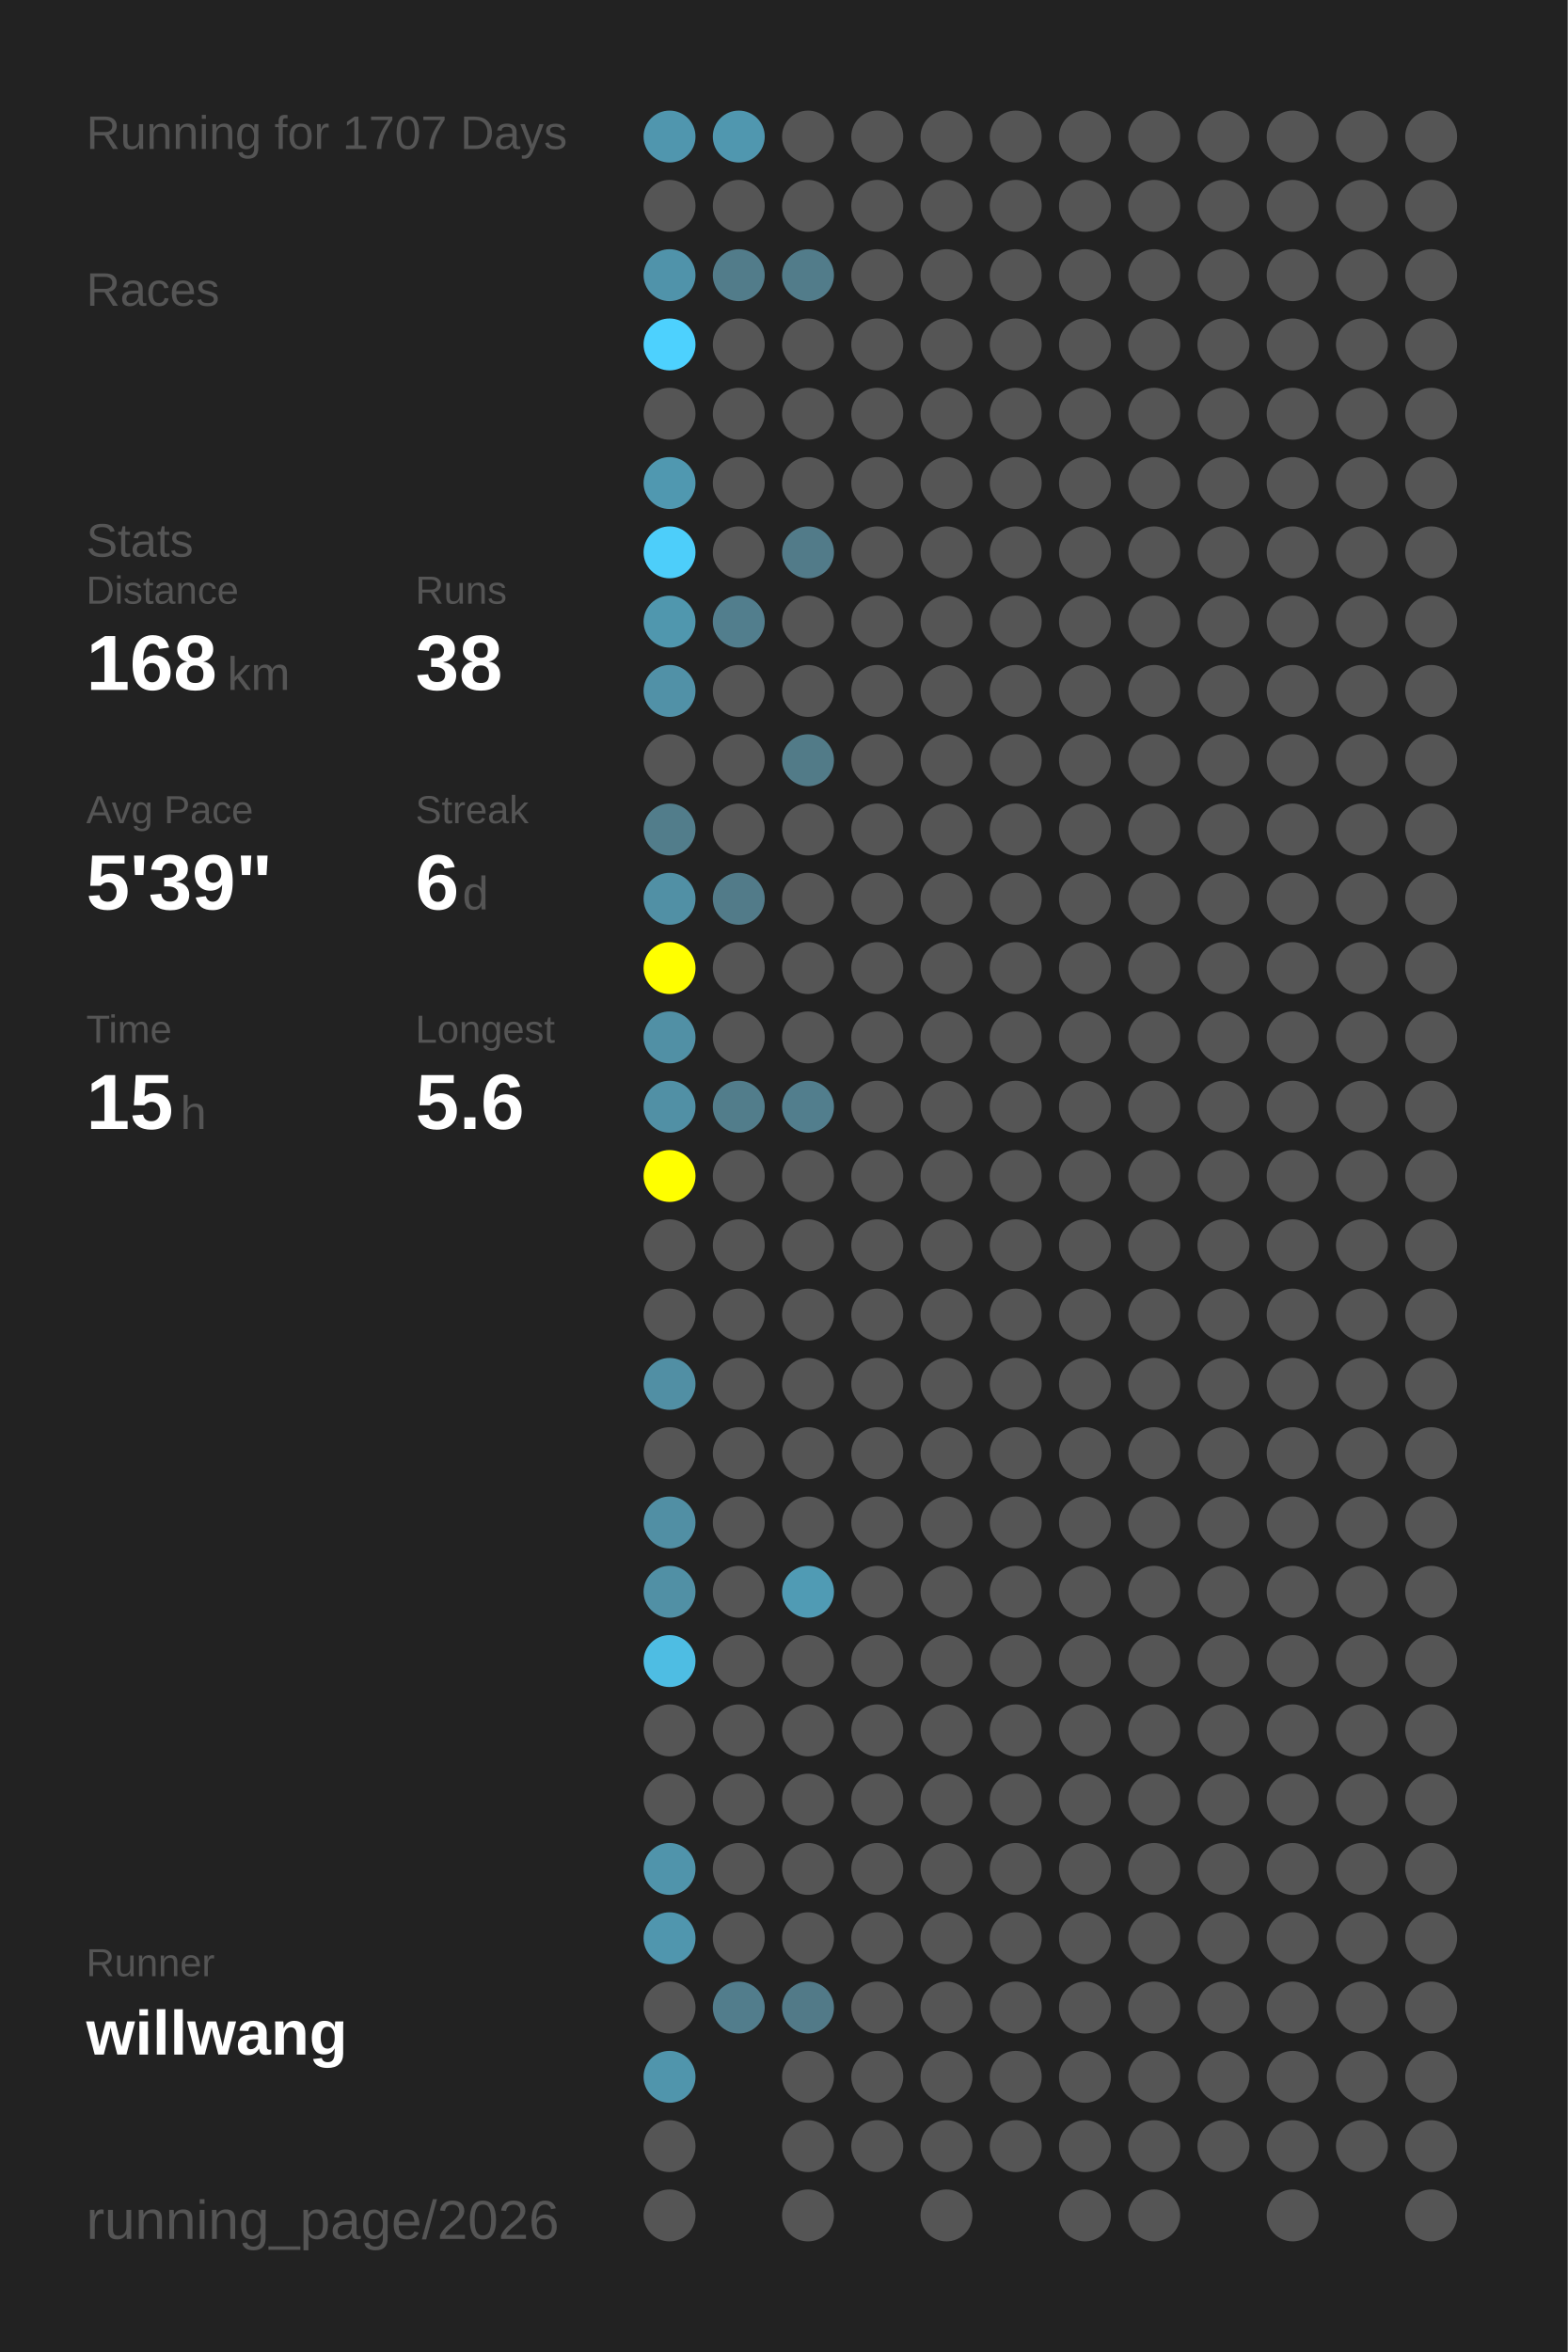
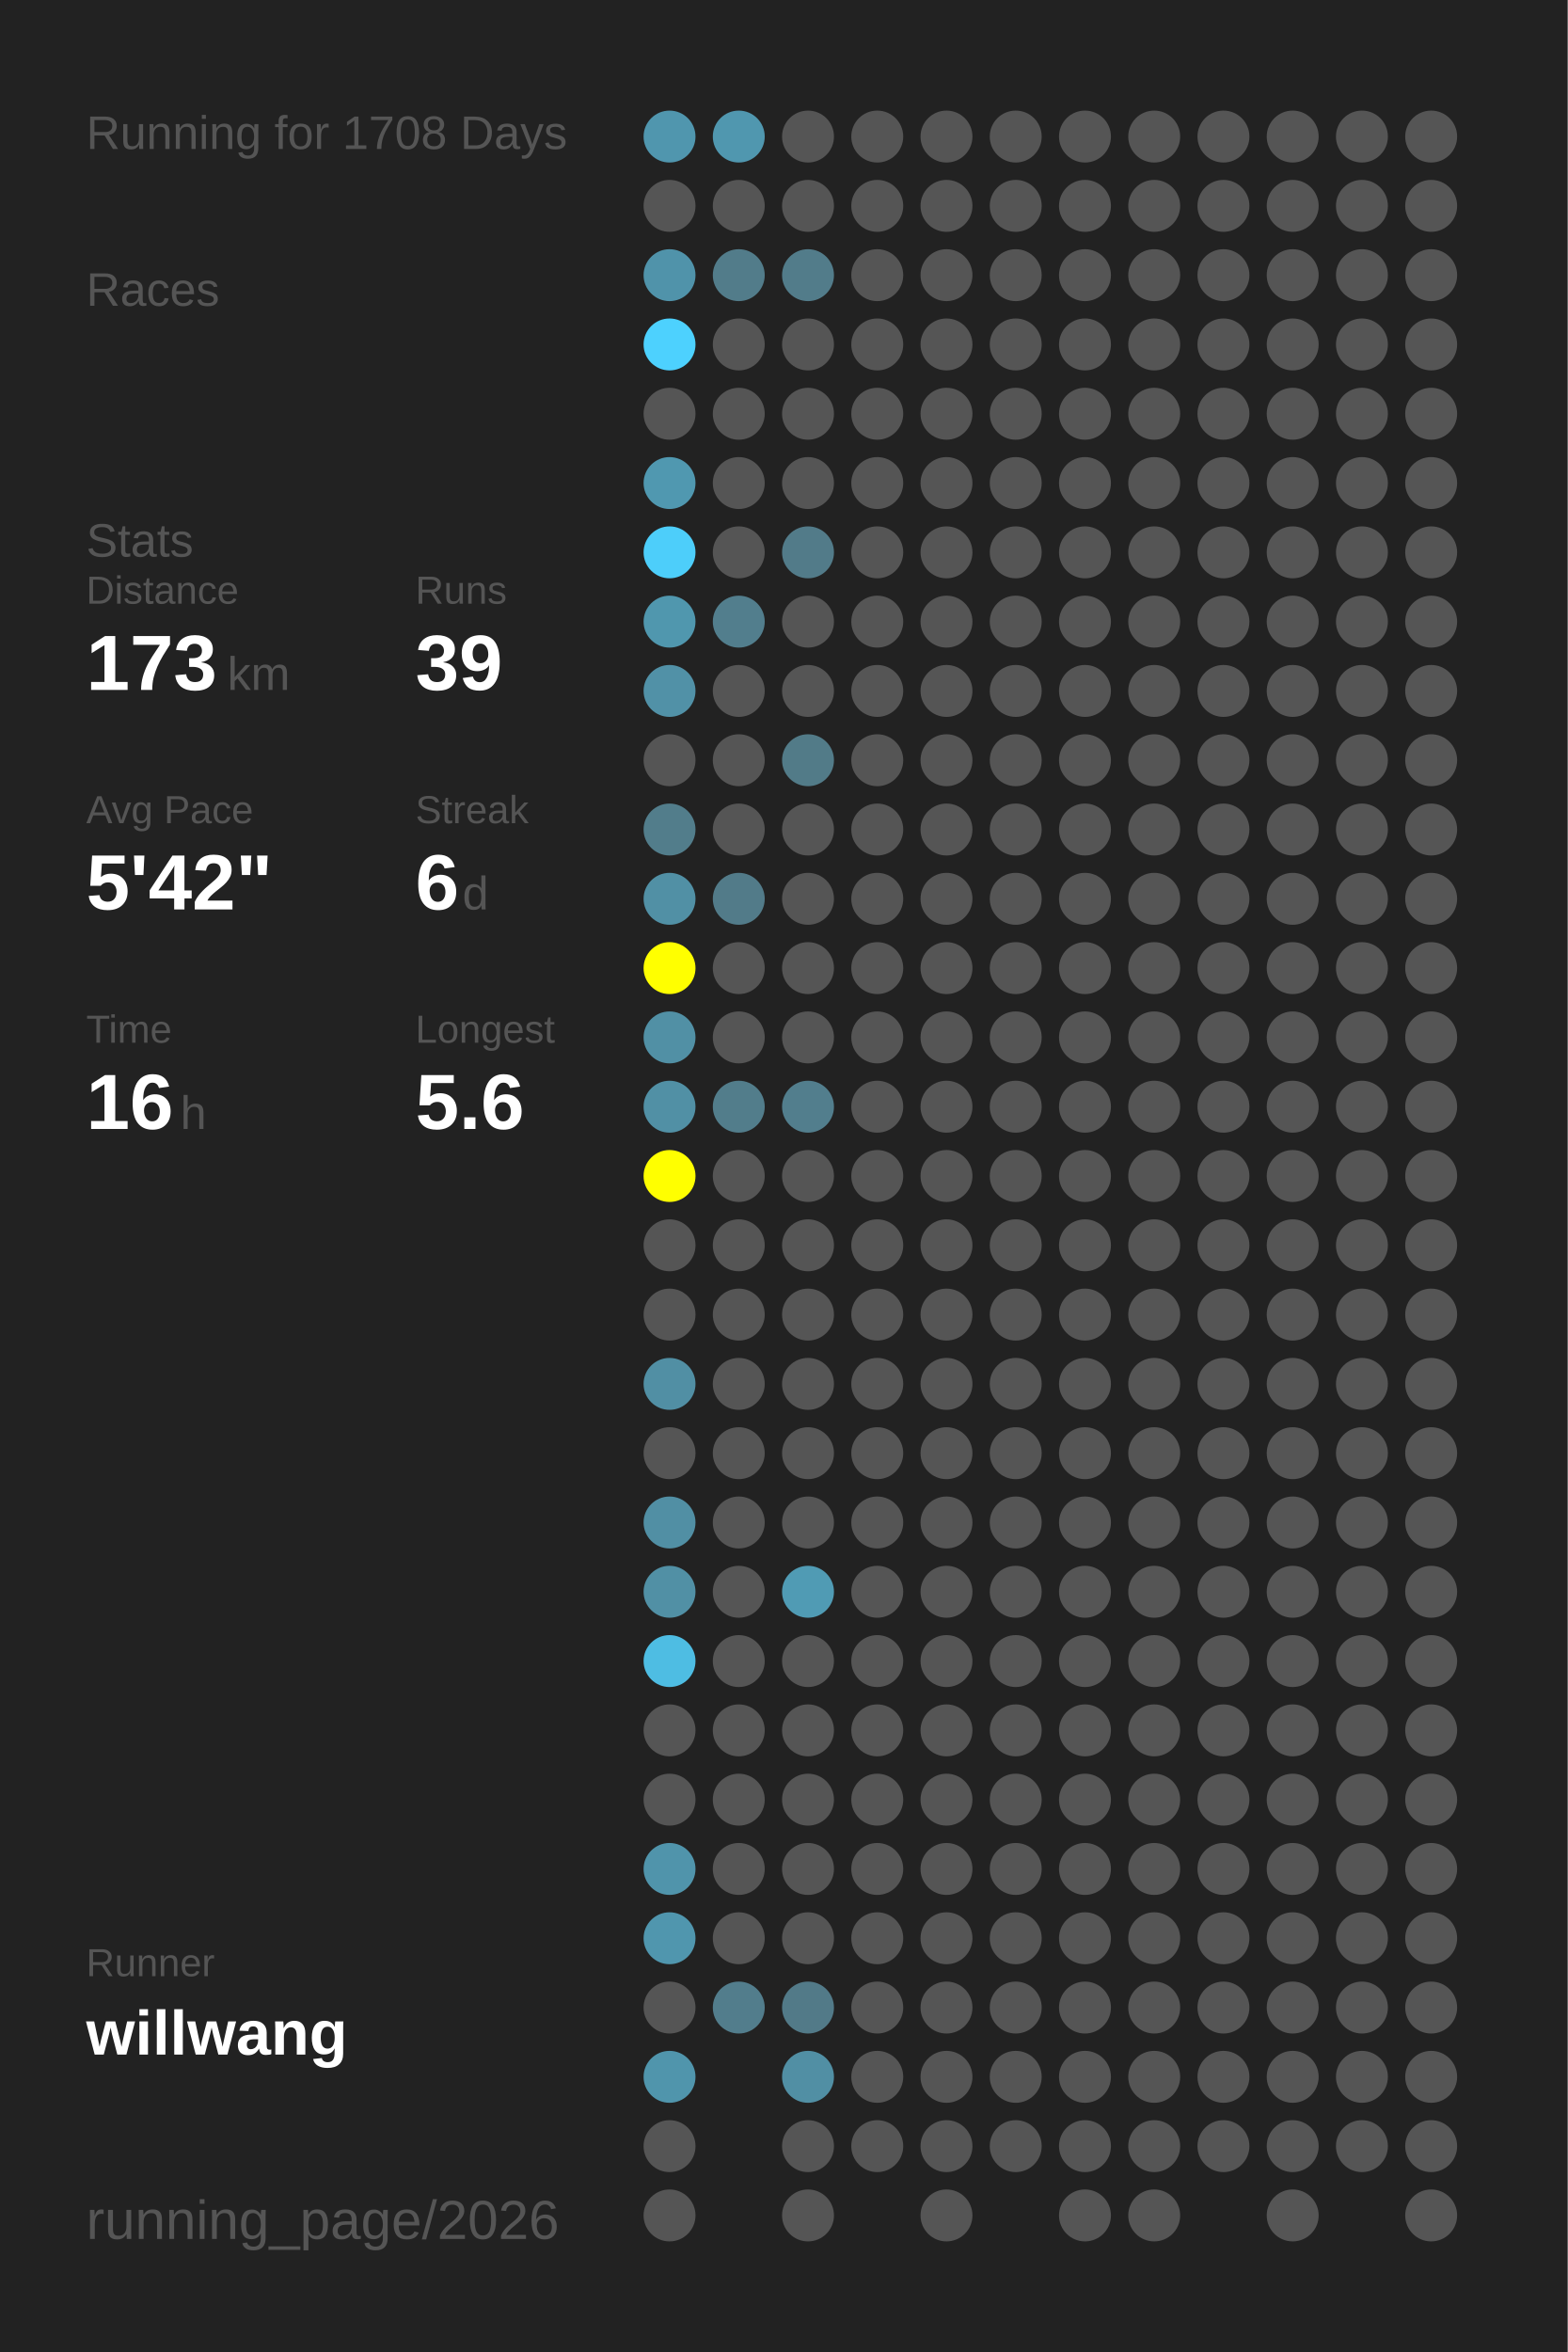
<svg xmlns="http://www.w3.org/2000/svg" baseProfile="full" height="300mm" version="1.1" viewBox="0,0,200,300" width="200mm">
  <defs />
  <rect fill="#222222" height="300" width="200" x="0" y="0" />
-   <text fill="#555555" style="font-size:6px; font-family:Arial;" x="11" y="19">Running for 1707 Days</text>
+   <text fill="#555555" style="font-size:6px; font-family:Arial;" x="11" y="19">Running for 1708 Days</text>
  <text fill="#555555" style="font-size:6px; font-family:Arial;" x="11" y="39">Races</text>
  <text fill="#555555" style="font-size:6px; font-family:Arial;" x="11" y="71">Stats</text>
  <text fill="#555555" style="font-size:5px; font-family:Arial;" x="11" y="77">Distance</text>
-   <text fill="#FFFFFF" style="font-size:10px; font-family:Arial; font-weight:bold;" x="11" y="88">168</text>
+   <text fill="#FFFFFF" style="font-size:10px; font-family:Arial; font-weight:bold;" x="11" y="88">173</text>
  <text fill="#555555" style="font-size:6px; font-family:Arial;" x="29" y="88">km</text>
  <text fill="#555555" style="font-size:5px; font-family:Arial;" x="53" y="77">Runs</text>
-   <text fill="#FFFFFF" style="font-size:10px; font-family:Arial; font-weight:bold;" x="53" y="88">38</text>
+   <text fill="#FFFFFF" style="font-size:10px; font-family:Arial; font-weight:bold;" x="53" y="88">39</text>
  <text fill="#555555" style="font-size:5px; font-family:Arial;" x="11" y="105">Avg Pace</text>
-   <text fill="#FFFFFF" style="font-size:10px; font-family:Arial; font-weight:bold;" x="11" y="116">5'39"</text>
+   <text fill="#FFFFFF" style="font-size:10px; font-family:Arial; font-weight:bold;" x="11" y="116">5'42"</text>
  <text fill="#555555" style="font-size:5px; font-family:Arial;" x="53" y="105">Streak</text>
  <text fill="#FFFFFF" style="font-size:10px; font-family:Arial; font-weight:bold;" x="53" y="116">6</text>
  <text fill="#555555" style="font-size:6px; font-family:Arial;" x="59" y="116">d</text>
  <text fill="#555555" style="font-size:5px; font-family:Arial;" x="11" y="133">Time</text>
-   <text fill="#FFFFFF" style="font-size:10px; font-family:Arial; font-weight:bold;" x="11" y="144">15</text>
+   <text fill="#FFFFFF" style="font-size:10px; font-family:Arial; font-weight:bold;" x="11" y="144">16</text>
  <text fill="#555555" style="font-size:6px; font-family:Arial;" x="23" y="144">h</text>
  <text fill="#555555" style="font-size:5px; font-family:Arial;" x="53" y="133">Longest</text>
  <text fill="#FFFFFF" style="font-size:10px; font-family:Arial; font-weight:bold;" x="53" y="144">5.6</text>
  <text fill="#555555" style="font-size:5px; font-family:Arial;" x="11" y="252.065">Runner</text>
  <text fill="#FFFFFF" style="font-size:8px; font-family:Arial; font-weight:bold;" x="11" y="262.065">willwang</text>
  <text fill="#555555" style="font-size:7px; font-family:Arial;" x="11" y="285.581">running_page/2026</text>
  <circle cx="85.417" cy="17.419" fill="#5096ae" r="3.312" />
  <circle cx="85.417" cy="26.258" fill="#555555" r="3.312" />
  <circle cx="85.417" cy="35.097" fill="#5093aa" r="3.312" />
  <circle cx="85.417" cy="43.935" fill="#4dd1fe" r="3.312" />
  <circle cx="85.417" cy="52.774" fill="#555555" r="3.312" />
  <circle cx="85.417" cy="61.613" fill="#5098b0" r="3.312" />
  <circle cx="85.417" cy="70.452" fill="#4dcefa" r="3.312" />
  <circle cx="85.417" cy="79.29" fill="#5097ae" r="3.312" />
  <circle cx="85.417" cy="88.129" fill="#5191a7" r="3.312" />
  <circle cx="85.417" cy="96.968" fill="#555555" r="3.312" />
  <circle cx="85.417" cy="105.806" fill="#527d8b" r="3.312" />
  <circle cx="85.417" cy="114.645" fill="#5190a5" r="3.312" />
  <circle cx="85.417" cy="123.484" fill="#FFFF00" r="3.312" />
  <circle cx="85.417" cy="132.323" fill="#5190a5" r="3.312" />
  <circle cx="85.417" cy="141.161" fill="#5190a5" r="3.312" />
  <circle cx="85.417" cy="150" fill="#FFFF00" r="3.312" />
  <circle cx="85.417" cy="158.839" fill="#555555" r="3.312" />
  <circle cx="85.417" cy="167.677" fill="#555555" r="3.312" />
  <circle cx="85.417" cy="176.516" fill="#518fa4" r="3.312" />
  <circle cx="85.417" cy="185.355" fill="#555555" r="3.312" />
  <circle cx="85.417" cy="194.194" fill="#518fa4" r="3.312" />
  <circle cx="85.417" cy="203.032" fill="#5190a5" r="3.312" />
  <circle cx="85.417" cy="211.871" fill="#4ebde3" r="3.312" />
  <circle cx="85.417" cy="220.71" fill="#555555" r="3.312" />
  <circle cx="85.417" cy="229.548" fill="#555555" r="3.312" />
  <circle cx="85.417" cy="238.387" fill="#5094ab" r="3.312" />
  <circle cx="85.417" cy="247.226" fill="#5096ae" r="3.312" />
  <circle cx="85.417" cy="256.065" fill="#555555" r="3.312" />
  <circle cx="85.417" cy="264.903" fill="#5095ac" r="3.312" />
  <circle cx="85.417" cy="273.742" fill="#555555" r="3.312" />
  <circle cx="85.417" cy="282.581" fill="#555555" r="3.312" />
  <circle cx="94.25" cy="17.419" fill="#5097af" r="3.312" />
  <circle cx="94.25" cy="26.258" fill="#555555" r="3.312" />
  <circle cx="94.25" cy="35.097" fill="#527c8a" r="3.312" />
  <circle cx="94.25" cy="43.935" fill="#555555" r="3.312" />
  <circle cx="94.25" cy="52.774" fill="#555555" r="3.312" />
  <circle cx="94.25" cy="61.613" fill="#555555" r="3.312" />
  <circle cx="94.25" cy="70.452" fill="#555555" r="3.312" />
  <circle cx="94.25" cy="79.29" fill="#527e8d" r="3.312" />
  <circle cx="94.25" cy="88.129" fill="#555555" r="3.312" />
  <circle cx="94.25" cy="96.968" fill="#555555" r="3.312" />
  <circle cx="94.25" cy="105.806" fill="#555555" r="3.312" />
  <circle cx="94.25" cy="114.645" fill="#527b89" r="3.312" />
  <circle cx="94.25" cy="123.484" fill="#555555" r="3.312" />
  <circle cx="94.25" cy="132.323" fill="#555555" r="3.312" />
  <circle cx="94.25" cy="141.161" fill="#527d8b" r="3.312" />
  <circle cx="94.25" cy="150" fill="#555555" r="3.312" />
  <circle cx="94.25" cy="158.839" fill="#555555" r="3.312" />
  <circle cx="94.25" cy="167.677" fill="#555555" r="3.312" />
  <circle cx="94.25" cy="176.516" fill="#555555" r="3.312" />
  <circle cx="94.25" cy="185.355" fill="#555555" r="3.312" />
  <circle cx="94.25" cy="194.194" fill="#555555" r="3.312" />
  <circle cx="94.25" cy="203.032" fill="#555555" r="3.312" />
  <circle cx="94.25" cy="211.871" fill="#555555" r="3.312" />
  <circle cx="94.25" cy="220.71" fill="#555555" r="3.312" />
  <circle cx="94.25" cy="229.548" fill="#555555" r="3.312" />
  <circle cx="94.25" cy="238.387" fill="#555555" r="3.312" />
  <circle cx="94.25" cy="247.226" fill="#555555" r="3.312" />
  <circle cx="94.25" cy="256.065" fill="#527d8c" r="3.312" />
  <circle cx="103.083" cy="17.419" fill="#555555" r="3.312" />
  <circle cx="103.083" cy="26.258" fill="#555555" r="3.312" />
  <circle cx="103.083" cy="35.097" fill="#527c8a" r="3.312" />
  <circle cx="103.083" cy="43.935" fill="#555555" r="3.312" />
  <circle cx="103.083" cy="52.774" fill="#555555" r="3.312" />
  <circle cx="103.083" cy="61.613" fill="#555555" r="3.312" />
  <circle cx="103.083" cy="70.452" fill="#527b89" r="3.312" />
  <circle cx="103.083" cy="79.29" fill="#555555" r="3.312" />
  <circle cx="103.083" cy="88.129" fill="#555555" r="3.312" />
  <circle cx="103.083" cy="96.968" fill="#527b88" r="3.312" />
  <circle cx="103.083" cy="105.806" fill="#555555" r="3.312" />
  <circle cx="103.083" cy="114.645" fill="#555555" r="3.312" />
  <circle cx="103.083" cy="123.484" fill="#555555" r="3.312" />
  <circle cx="103.083" cy="132.323" fill="#555555" r="3.312" />
  <circle cx="103.083" cy="141.161" fill="#527e8d" r="3.312" />
  <circle cx="103.083" cy="150" fill="#555555" r="3.312" />
  <circle cx="103.083" cy="158.839" fill="#555555" r="3.312" />
  <circle cx="103.083" cy="167.677" fill="#555555" r="3.312" />
  <circle cx="103.083" cy="176.516" fill="#555555" r="3.312" />
  <circle cx="103.083" cy="185.355" fill="#555555" r="3.312" />
  <circle cx="103.083" cy="194.194" fill="#555555" r="3.312" />
  <circle cx="103.083" cy="203.032" fill="#509bb4" r="3.312" />
  <circle cx="103.083" cy="211.871" fill="#555555" r="3.312" />
  <circle cx="103.083" cy="220.71" fill="#555555" r="3.312" />
  <circle cx="103.083" cy="229.548" fill="#555555" r="3.312" />
  <circle cx="103.083" cy="238.387" fill="#555555" r="3.312" />
  <circle cx="103.083" cy="247.226" fill="#555555" r="3.312" />
  <circle cx="103.083" cy="256.065" fill="#527a88" r="3.312" />
-   <circle cx="103.083" cy="264.903" fill="#555555" r="3.312" />
+   <circle cx="103.083" cy="264.903" fill="#518fa4" r="3.312" />
  <circle cx="103.083" cy="273.742" fill="#555555" r="3.312" />
  <circle cx="103.083" cy="282.581" fill="#555555" r="3.312" />
  <circle cx="111.917" cy="17.419" fill="#555555" r="3.312" />
  <circle cx="111.917" cy="26.258" fill="#555555" r="3.312" />
  <circle cx="111.917" cy="35.097" fill="#555555" r="3.312" />
  <circle cx="111.917" cy="43.935" fill="#555555" r="3.312" />
  <circle cx="111.917" cy="52.774" fill="#555555" r="3.312" />
  <circle cx="111.917" cy="61.613" fill="#555555" r="3.312" />
  <circle cx="111.917" cy="70.452" fill="#555555" r="3.312" />
  <circle cx="111.917" cy="79.29" fill="#555555" r="3.312" />
  <circle cx="111.917" cy="88.129" fill="#555555" r="3.312" />
  <circle cx="111.917" cy="96.968" fill="#555555" r="3.312" />
  <circle cx="111.917" cy="105.806" fill="#555555" r="3.312" />
  <circle cx="111.917" cy="114.645" fill="#555555" r="3.312" />
  <circle cx="111.917" cy="123.484" fill="#555555" r="3.312" />
  <circle cx="111.917" cy="132.323" fill="#555555" r="3.312" />
  <circle cx="111.917" cy="141.161" fill="#555555" r="3.312" />
  <circle cx="111.917" cy="150" fill="#555555" r="3.312" />
  <circle cx="111.917" cy="158.839" fill="#555555" r="3.312" />
  <circle cx="111.917" cy="167.677" fill="#555555" r="3.312" />
  <circle cx="111.917" cy="176.516" fill="#555555" r="3.312" />
  <circle cx="111.917" cy="185.355" fill="#555555" r="3.312" />
  <circle cx="111.917" cy="194.194" fill="#555555" r="3.312" />
  <circle cx="111.917" cy="203.032" fill="#555555" r="3.312" />
  <circle cx="111.917" cy="211.871" fill="#555555" r="3.312" />
  <circle cx="111.917" cy="220.71" fill="#555555" r="3.312" />
  <circle cx="111.917" cy="229.548" fill="#555555" r="3.312" />
  <circle cx="111.917" cy="238.387" fill="#555555" r="3.312" />
  <circle cx="111.917" cy="247.226" fill="#555555" r="3.312" />
  <circle cx="111.917" cy="256.065" fill="#555555" r="3.312" />
  <circle cx="111.917" cy="264.903" fill="#555555" r="3.312" />
  <circle cx="111.917" cy="273.742" fill="#555555" r="3.312" />
  <circle cx="120.75" cy="17.419" fill="#555555" r="3.312" />
  <circle cx="120.75" cy="26.258" fill="#555555" r="3.312" />
  <circle cx="120.75" cy="35.097" fill="#555555" r="3.312" />
  <circle cx="120.75" cy="43.935" fill="#555555" r="3.312" />
  <circle cx="120.75" cy="52.774" fill="#555555" r="3.312" />
  <circle cx="120.75" cy="61.613" fill="#555555" r="3.312" />
  <circle cx="120.75" cy="70.452" fill="#555555" r="3.312" />
  <circle cx="120.75" cy="79.29" fill="#555555" r="3.312" />
  <circle cx="120.75" cy="88.129" fill="#555555" r="3.312" />
  <circle cx="120.75" cy="96.968" fill="#555555" r="3.312" />
  <circle cx="120.75" cy="105.806" fill="#555555" r="3.312" />
  <circle cx="120.75" cy="114.645" fill="#555555" r="3.312" />
  <circle cx="120.75" cy="123.484" fill="#555555" r="3.312" />
  <circle cx="120.75" cy="132.323" fill="#555555" r="3.312" />
  <circle cx="120.75" cy="141.161" fill="#555555" r="3.312" />
  <circle cx="120.75" cy="150" fill="#555555" r="3.312" />
  <circle cx="120.75" cy="158.839" fill="#555555" r="3.312" />
  <circle cx="120.75" cy="167.677" fill="#555555" r="3.312" />
  <circle cx="120.75" cy="176.516" fill="#555555" r="3.312" />
  <circle cx="120.75" cy="185.355" fill="#555555" r="3.312" />
  <circle cx="120.75" cy="194.194" fill="#555555" r="3.312" />
  <circle cx="120.75" cy="203.032" fill="#555555" r="3.312" />
  <circle cx="120.75" cy="211.871" fill="#555555" r="3.312" />
  <circle cx="120.75" cy="220.71" fill="#555555" r="3.312" />
  <circle cx="120.75" cy="229.548" fill="#555555" r="3.312" />
  <circle cx="120.75" cy="238.387" fill="#555555" r="3.312" />
  <circle cx="120.75" cy="247.226" fill="#555555" r="3.312" />
  <circle cx="120.75" cy="256.065" fill="#555555" r="3.312" />
  <circle cx="120.75" cy="264.903" fill="#555555" r="3.312" />
  <circle cx="120.75" cy="273.742" fill="#555555" r="3.312" />
  <circle cx="120.75" cy="282.581" fill="#555555" r="3.312" />
  <circle cx="129.583" cy="17.419" fill="#555555" r="3.312" />
  <circle cx="129.583" cy="26.258" fill="#555555" r="3.312" />
  <circle cx="129.583" cy="35.097" fill="#555555" r="3.312" />
  <circle cx="129.583" cy="43.935" fill="#555555" r="3.312" />
  <circle cx="129.583" cy="52.774" fill="#555555" r="3.312" />
  <circle cx="129.583" cy="61.613" fill="#555555" r="3.312" />
  <circle cx="129.583" cy="70.452" fill="#555555" r="3.312" />
  <circle cx="129.583" cy="79.29" fill="#555555" r="3.312" />
  <circle cx="129.583" cy="88.129" fill="#555555" r="3.312" />
  <circle cx="129.583" cy="96.968" fill="#555555" r="3.312" />
  <circle cx="129.583" cy="105.806" fill="#555555" r="3.312" />
  <circle cx="129.583" cy="114.645" fill="#555555" r="3.312" />
  <circle cx="129.583" cy="123.484" fill="#555555" r="3.312" />
  <circle cx="129.583" cy="132.323" fill="#555555" r="3.312" />
  <circle cx="129.583" cy="141.161" fill="#555555" r="3.312" />
  <circle cx="129.583" cy="150" fill="#555555" r="3.312" />
  <circle cx="129.583" cy="158.839" fill="#555555" r="3.312" />
  <circle cx="129.583" cy="167.677" fill="#555555" r="3.312" />
  <circle cx="129.583" cy="176.516" fill="#555555" r="3.312" />
  <circle cx="129.583" cy="185.355" fill="#555555" r="3.312" />
  <circle cx="129.583" cy="194.194" fill="#555555" r="3.312" />
  <circle cx="129.583" cy="203.032" fill="#555555" r="3.312" />
  <circle cx="129.583" cy="211.871" fill="#555555" r="3.312" />
  <circle cx="129.583" cy="220.71" fill="#555555" r="3.312" />
  <circle cx="129.583" cy="229.548" fill="#555555" r="3.312" />
  <circle cx="129.583" cy="238.387" fill="#555555" r="3.312" />
  <circle cx="129.583" cy="247.226" fill="#555555" r="3.312" />
  <circle cx="129.583" cy="256.065" fill="#555555" r="3.312" />
  <circle cx="129.583" cy="264.903" fill="#555555" r="3.312" />
  <circle cx="129.583" cy="273.742" fill="#555555" r="3.312" />
  <circle cx="138.417" cy="17.419" fill="#555555" r="3.312" />
  <circle cx="138.417" cy="26.258" fill="#555555" r="3.312" />
  <circle cx="138.417" cy="35.097" fill="#555555" r="3.312" />
  <circle cx="138.417" cy="43.935" fill="#555555" r="3.312" />
  <circle cx="138.417" cy="52.774" fill="#555555" r="3.312" />
  <circle cx="138.417" cy="61.613" fill="#555555" r="3.312" />
  <circle cx="138.417" cy="70.452" fill="#555555" r="3.312" />
  <circle cx="138.417" cy="79.29" fill="#555555" r="3.312" />
  <circle cx="138.417" cy="88.129" fill="#555555" r="3.312" />
  <circle cx="138.417" cy="96.968" fill="#555555" r="3.312" />
  <circle cx="138.417" cy="105.806" fill="#555555" r="3.312" />
  <circle cx="138.417" cy="114.645" fill="#555555" r="3.312" />
  <circle cx="138.417" cy="123.484" fill="#555555" r="3.312" />
  <circle cx="138.417" cy="132.323" fill="#555555" r="3.312" />
  <circle cx="138.417" cy="141.161" fill="#555555" r="3.312" />
  <circle cx="138.417" cy="150" fill="#555555" r="3.312" />
  <circle cx="138.417" cy="158.839" fill="#555555" r="3.312" />
  <circle cx="138.417" cy="167.677" fill="#555555" r="3.312" />
  <circle cx="138.417" cy="176.516" fill="#555555" r="3.312" />
  <circle cx="138.417" cy="185.355" fill="#555555" r="3.312" />
  <circle cx="138.417" cy="194.194" fill="#555555" r="3.312" />
  <circle cx="138.417" cy="203.032" fill="#555555" r="3.312" />
  <circle cx="138.417" cy="211.871" fill="#555555" r="3.312" />
  <circle cx="138.417" cy="220.71" fill="#555555" r="3.312" />
  <circle cx="138.417" cy="229.548" fill="#555555" r="3.312" />
  <circle cx="138.417" cy="238.387" fill="#555555" r="3.312" />
  <circle cx="138.417" cy="247.226" fill="#555555" r="3.312" />
  <circle cx="138.417" cy="256.065" fill="#555555" r="3.312" />
  <circle cx="138.417" cy="264.903" fill="#555555" r="3.312" />
  <circle cx="138.417" cy="273.742" fill="#555555" r="3.312" />
  <circle cx="138.417" cy="282.581" fill="#555555" r="3.312" />
  <circle cx="147.25" cy="17.419" fill="#555555" r="3.312" />
  <circle cx="147.25" cy="26.258" fill="#555555" r="3.312" />
  <circle cx="147.25" cy="35.097" fill="#555555" r="3.312" />
  <circle cx="147.25" cy="43.935" fill="#555555" r="3.312" />
  <circle cx="147.25" cy="52.774" fill="#555555" r="3.312" />
  <circle cx="147.25" cy="61.613" fill="#555555" r="3.312" />
  <circle cx="147.25" cy="70.452" fill="#555555" r="3.312" />
  <circle cx="147.25" cy="79.29" fill="#555555" r="3.312" />
  <circle cx="147.25" cy="88.129" fill="#555555" r="3.312" />
  <circle cx="147.25" cy="96.968" fill="#555555" r="3.312" />
  <circle cx="147.25" cy="105.806" fill="#555555" r="3.312" />
  <circle cx="147.25" cy="114.645" fill="#555555" r="3.312" />
  <circle cx="147.25" cy="123.484" fill="#555555" r="3.312" />
  <circle cx="147.25" cy="132.323" fill="#555555" r="3.312" />
  <circle cx="147.25" cy="141.161" fill="#555555" r="3.312" />
  <circle cx="147.25" cy="150" fill="#555555" r="3.312" />
  <circle cx="147.25" cy="158.839" fill="#555555" r="3.312" />
  <circle cx="147.25" cy="167.677" fill="#555555" r="3.312" />
  <circle cx="147.25" cy="176.516" fill="#555555" r="3.312" />
  <circle cx="147.25" cy="185.355" fill="#555555" r="3.312" />
  <circle cx="147.25" cy="194.194" fill="#555555" r="3.312" />
  <circle cx="147.25" cy="203.032" fill="#555555" r="3.312" />
  <circle cx="147.25" cy="211.871" fill="#555555" r="3.312" />
  <circle cx="147.25" cy="220.71" fill="#555555" r="3.312" />
  <circle cx="147.25" cy="229.548" fill="#555555" r="3.312" />
  <circle cx="147.25" cy="238.387" fill="#555555" r="3.312" />
  <circle cx="147.25" cy="247.226" fill="#555555" r="3.312" />
  <circle cx="147.25" cy="256.065" fill="#555555" r="3.312" />
  <circle cx="147.25" cy="264.903" fill="#555555" r="3.312" />
  <circle cx="147.25" cy="273.742" fill="#555555" r="3.312" />
  <circle cx="147.25" cy="282.581" fill="#555555" r="3.312" />
  <circle cx="156.083" cy="17.419" fill="#555555" r="3.312" />
  <circle cx="156.083" cy="26.258" fill="#555555" r="3.312" />
  <circle cx="156.083" cy="35.097" fill="#555555" r="3.312" />
  <circle cx="156.083" cy="43.935" fill="#555555" r="3.312" />
  <circle cx="156.083" cy="52.774" fill="#555555" r="3.312" />
  <circle cx="156.083" cy="61.613" fill="#555555" r="3.312" />
  <circle cx="156.083" cy="70.452" fill="#555555" r="3.312" />
  <circle cx="156.083" cy="79.29" fill="#555555" r="3.312" />
  <circle cx="156.083" cy="88.129" fill="#555555" r="3.312" />
  <circle cx="156.083" cy="96.968" fill="#555555" r="3.312" />
  <circle cx="156.083" cy="105.806" fill="#555555" r="3.312" />
  <circle cx="156.083" cy="114.645" fill="#555555" r="3.312" />
  <circle cx="156.083" cy="123.484" fill="#555555" r="3.312" />
  <circle cx="156.083" cy="132.323" fill="#555555" r="3.312" />
  <circle cx="156.083" cy="141.161" fill="#555555" r="3.312" />
  <circle cx="156.083" cy="150" fill="#555555" r="3.312" />
  <circle cx="156.083" cy="158.839" fill="#555555" r="3.312" />
  <circle cx="156.083" cy="167.677" fill="#555555" r="3.312" />
  <circle cx="156.083" cy="176.516" fill="#555555" r="3.312" />
  <circle cx="156.083" cy="185.355" fill="#555555" r="3.312" />
  <circle cx="156.083" cy="194.194" fill="#555555" r="3.312" />
  <circle cx="156.083" cy="203.032" fill="#555555" r="3.312" />
  <circle cx="156.083" cy="211.871" fill="#555555" r="3.312" />
  <circle cx="156.083" cy="220.71" fill="#555555" r="3.312" />
  <circle cx="156.083" cy="229.548" fill="#555555" r="3.312" />
  <circle cx="156.083" cy="238.387" fill="#555555" r="3.312" />
  <circle cx="156.083" cy="247.226" fill="#555555" r="3.312" />
  <circle cx="156.083" cy="256.065" fill="#555555" r="3.312" />
  <circle cx="156.083" cy="264.903" fill="#555555" r="3.312" />
  <circle cx="156.083" cy="273.742" fill="#555555" r="3.312" />
  <circle cx="164.917" cy="17.419" fill="#555555" r="3.312" />
  <circle cx="164.917" cy="26.258" fill="#555555" r="3.312" />
  <circle cx="164.917" cy="35.097" fill="#555555" r="3.312" />
  <circle cx="164.917" cy="43.935" fill="#555555" r="3.312" />
  <circle cx="164.917" cy="52.774" fill="#555555" r="3.312" />
  <circle cx="164.917" cy="61.613" fill="#555555" r="3.312" />
  <circle cx="164.917" cy="70.452" fill="#555555" r="3.312" />
  <circle cx="164.917" cy="79.29" fill="#555555" r="3.312" />
  <circle cx="164.917" cy="88.129" fill="#555555" r="3.312" />
  <circle cx="164.917" cy="96.968" fill="#555555" r="3.312" />
  <circle cx="164.917" cy="105.806" fill="#555555" r="3.312" />
  <circle cx="164.917" cy="114.645" fill="#555555" r="3.312" />
  <circle cx="164.917" cy="123.484" fill="#555555" r="3.312" />
  <circle cx="164.917" cy="132.323" fill="#555555" r="3.312" />
  <circle cx="164.917" cy="141.161" fill="#555555" r="3.312" />
  <circle cx="164.917" cy="150" fill="#555555" r="3.312" />
  <circle cx="164.917" cy="158.839" fill="#555555" r="3.312" />
  <circle cx="164.917" cy="167.677" fill="#555555" r="3.312" />
  <circle cx="164.917" cy="176.516" fill="#555555" r="3.312" />
  <circle cx="164.917" cy="185.355" fill="#555555" r="3.312" />
  <circle cx="164.917" cy="194.194" fill="#555555" r="3.312" />
  <circle cx="164.917" cy="203.032" fill="#555555" r="3.312" />
  <circle cx="164.917" cy="211.871" fill="#555555" r="3.312" />
  <circle cx="164.917" cy="220.71" fill="#555555" r="3.312" />
  <circle cx="164.917" cy="229.548" fill="#555555" r="3.312" />
  <circle cx="164.917" cy="238.387" fill="#555555" r="3.312" />
  <circle cx="164.917" cy="247.226" fill="#555555" r="3.312" />
  <circle cx="164.917" cy="256.065" fill="#555555" r="3.312" />
  <circle cx="164.917" cy="264.903" fill="#555555" r="3.312" />
  <circle cx="164.917" cy="273.742" fill="#555555" r="3.312" />
  <circle cx="164.917" cy="282.581" fill="#555555" r="3.312" />
  <circle cx="173.75" cy="17.419" fill="#555555" r="3.312" />
  <circle cx="173.75" cy="26.258" fill="#555555" r="3.312" />
  <circle cx="173.75" cy="35.097" fill="#555555" r="3.312" />
  <circle cx="173.75" cy="43.935" fill="#555555" r="3.312" />
  <circle cx="173.75" cy="52.774" fill="#555555" r="3.312" />
  <circle cx="173.75" cy="61.613" fill="#555555" r="3.312" />
  <circle cx="173.75" cy="70.452" fill="#555555" r="3.312" />
  <circle cx="173.75" cy="79.29" fill="#555555" r="3.312" />
  <circle cx="173.75" cy="88.129" fill="#555555" r="3.312" />
  <circle cx="173.75" cy="96.968" fill="#555555" r="3.312" />
  <circle cx="173.75" cy="105.806" fill="#555555" r="3.312" />
  <circle cx="173.75" cy="114.645" fill="#555555" r="3.312" />
  <circle cx="173.75" cy="123.484" fill="#555555" r="3.312" />
  <circle cx="173.75" cy="132.323" fill="#555555" r="3.312" />
  <circle cx="173.75" cy="141.161" fill="#555555" r="3.312" />
  <circle cx="173.75" cy="150" fill="#555555" r="3.312" />
  <circle cx="173.75" cy="158.839" fill="#555555" r="3.312" />
  <circle cx="173.75" cy="167.677" fill="#555555" r="3.312" />
  <circle cx="173.75" cy="176.516" fill="#555555" r="3.312" />
  <circle cx="173.75" cy="185.355" fill="#555555" r="3.312" />
  <circle cx="173.75" cy="194.194" fill="#555555" r="3.312" />
  <circle cx="173.75" cy="203.032" fill="#555555" r="3.312" />
  <circle cx="173.75" cy="211.871" fill="#555555" r="3.312" />
  <circle cx="173.75" cy="220.71" fill="#555555" r="3.312" />
  <circle cx="173.75" cy="229.548" fill="#555555" r="3.312" />
  <circle cx="173.75" cy="238.387" fill="#555555" r="3.312" />
  <circle cx="173.75" cy="247.226" fill="#555555" r="3.312" />
  <circle cx="173.75" cy="256.065" fill="#555555" r="3.312" />
  <circle cx="173.75" cy="264.903" fill="#555555" r="3.312" />
  <circle cx="173.75" cy="273.742" fill="#555555" r="3.312" />
  <circle cx="182.583" cy="17.419" fill="#555555" r="3.312" />
  <circle cx="182.583" cy="26.258" fill="#555555" r="3.312" />
  <circle cx="182.583" cy="35.097" fill="#555555" r="3.312" />
  <circle cx="182.583" cy="43.935" fill="#555555" r="3.312" />
  <circle cx="182.583" cy="52.774" fill="#555555" r="3.312" />
  <circle cx="182.583" cy="61.613" fill="#555555" r="3.312" />
  <circle cx="182.583" cy="70.452" fill="#555555" r="3.312" />
  <circle cx="182.583" cy="79.29" fill="#555555" r="3.312" />
  <circle cx="182.583" cy="88.129" fill="#555555" r="3.312" />
  <circle cx="182.583" cy="96.968" fill="#555555" r="3.312" />
  <circle cx="182.583" cy="105.806" fill="#555555" r="3.312" />
  <circle cx="182.583" cy="114.645" fill="#555555" r="3.312" />
  <circle cx="182.583" cy="123.484" fill="#555555" r="3.312" />
  <circle cx="182.583" cy="132.323" fill="#555555" r="3.312" />
  <circle cx="182.583" cy="141.161" fill="#555555" r="3.312" />
  <circle cx="182.583" cy="150" fill="#555555" r="3.312" />
  <circle cx="182.583" cy="158.839" fill="#555555" r="3.312" />
  <circle cx="182.583" cy="167.677" fill="#555555" r="3.312" />
  <circle cx="182.583" cy="176.516" fill="#555555" r="3.312" />
  <circle cx="182.583" cy="185.355" fill="#555555" r="3.312" />
  <circle cx="182.583" cy="194.194" fill="#555555" r="3.312" />
  <circle cx="182.583" cy="203.032" fill="#555555" r="3.312" />
  <circle cx="182.583" cy="211.871" fill="#555555" r="3.312" />
  <circle cx="182.583" cy="220.71" fill="#555555" r="3.312" />
  <circle cx="182.583" cy="229.548" fill="#555555" r="3.312" />
  <circle cx="182.583" cy="238.387" fill="#555555" r="3.312" />
  <circle cx="182.583" cy="247.226" fill="#555555" r="3.312" />
  <circle cx="182.583" cy="256.065" fill="#555555" r="3.312" />
  <circle cx="182.583" cy="264.903" fill="#555555" r="3.312" />
  <circle cx="182.583" cy="273.742" fill="#555555" r="3.312" />
  <circle cx="182.583" cy="282.581" fill="#555555" r="3.312" />
</svg>
